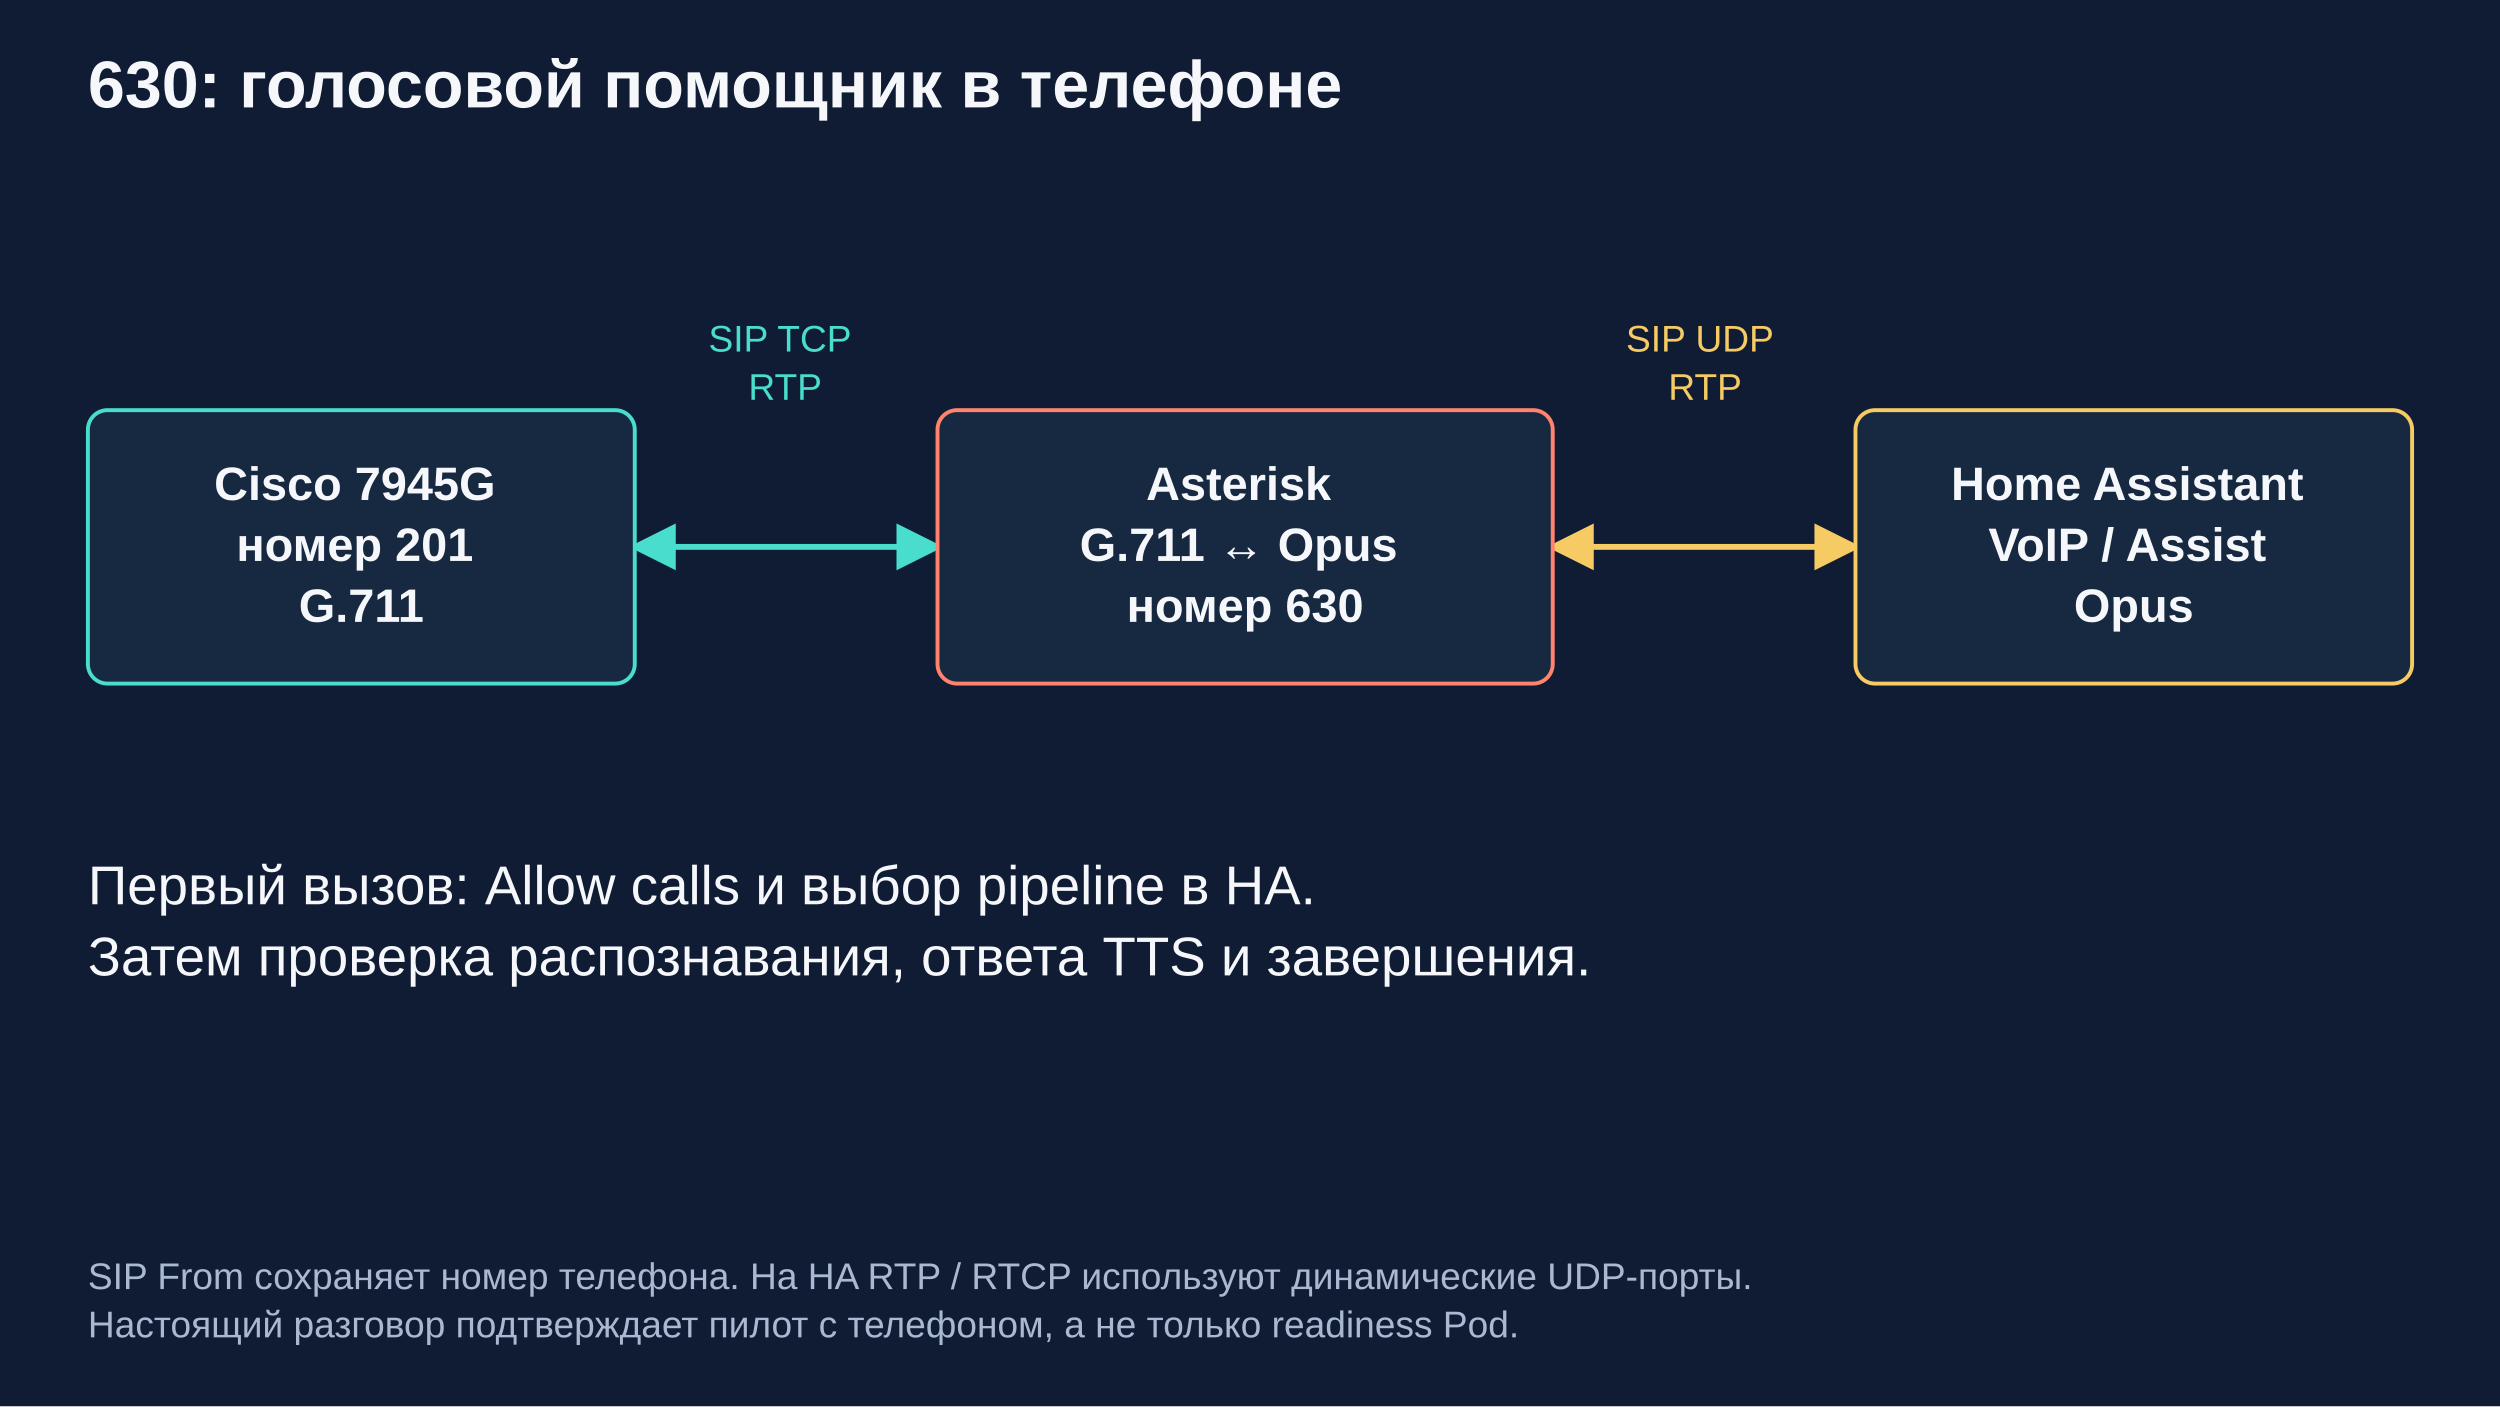
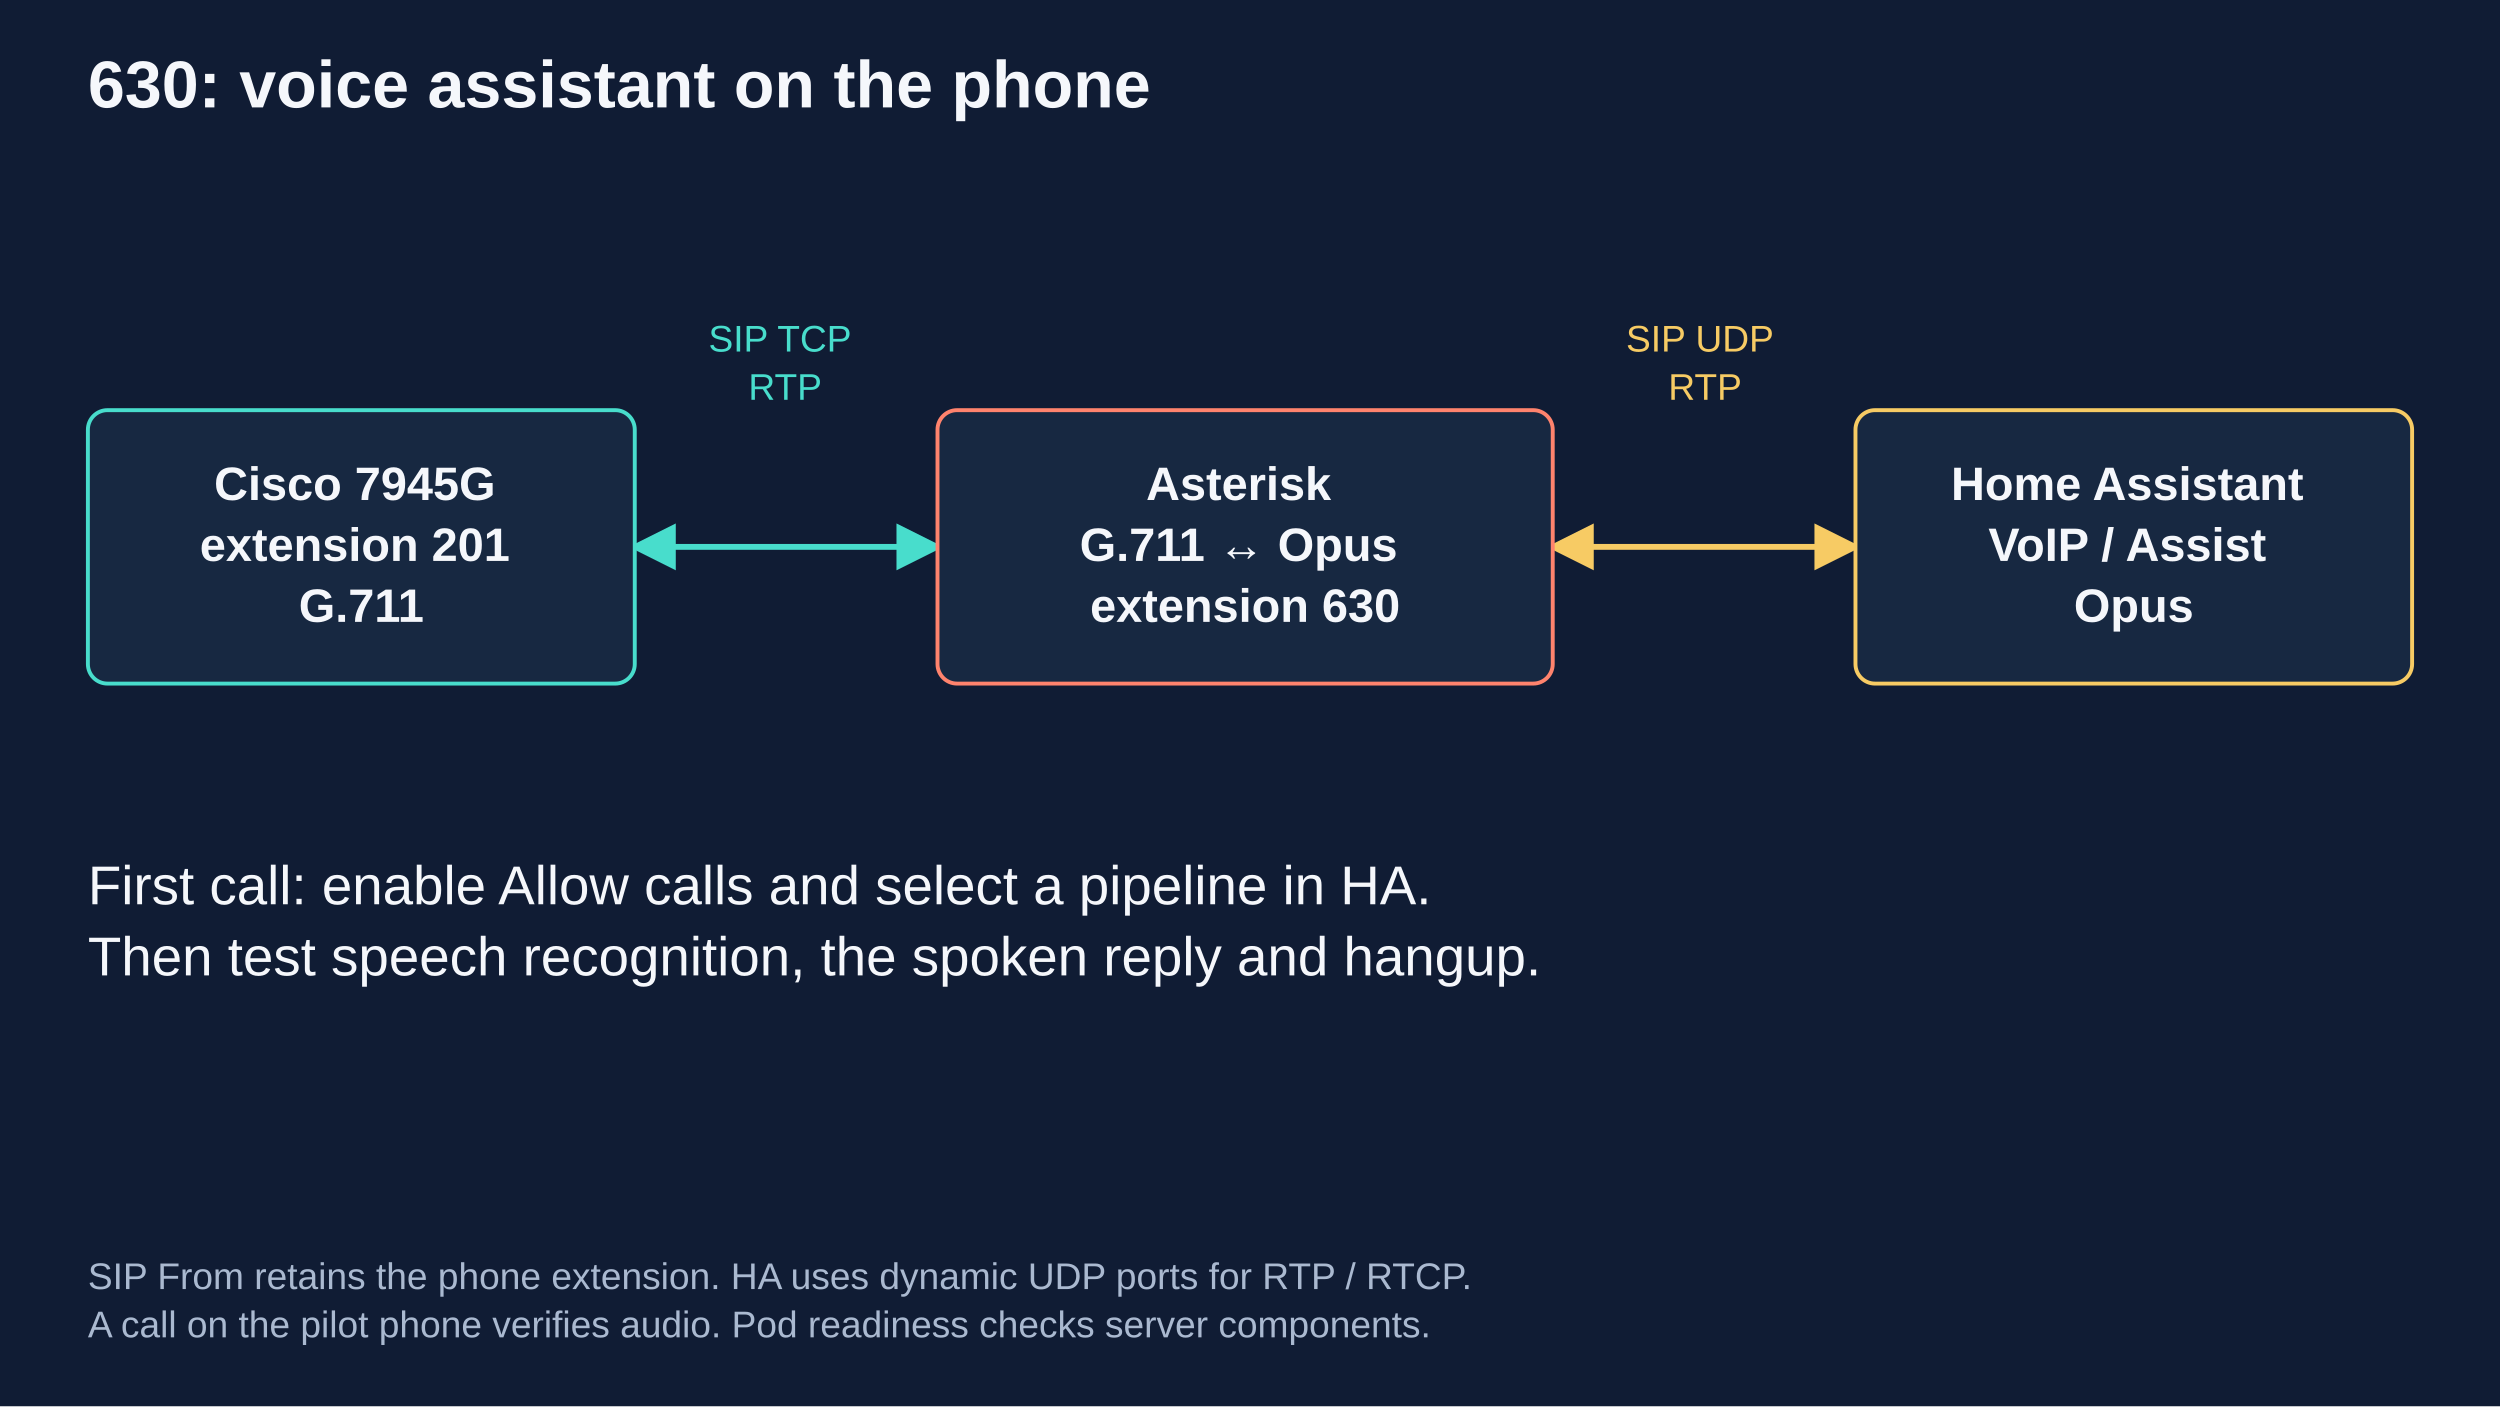
<svg xmlns="http://www.w3.org/2000/svg" viewBox="0 0 1280 720" role="img" aria-labelledby="title desc">
  <defs>
    <marker id="arrow-48DDCC" markerWidth="8" markerHeight="8" refX="7" refY="4" orient="auto-start-reverse">
      <path d="M0,0 L8,4 L0,8" fill="#48DDCC" />
    </marker>
    <marker id="arrow-FF836D" markerWidth="8" markerHeight="8" refX="7" refY="4" orient="auto-start-reverse">
      <path d="M0,0 L8,4 L0,8" fill="#FF836D" />
    </marker>
    <marker id="arrow-F7CB64" markerWidth="8" markerHeight="8" refX="7" refY="4" orient="auto-start-reverse">
      <path d="M0,0 L8,4 L0,8" fill="#F7CB64" />
    </marker>
  </defs>
  <rect width="1280" height="720" fill="#101C34" />
  <text x="45" y="55" font-family="Arial, sans-serif" font-size="34" fill="#F5F7FB" font-weight="700" text-anchor="start">
-     <tspan x="45" dy="0">630: голосовой помощник в телефоне</tspan>
+     <tspan x="45" dy="0">630: voice assistant on the phone</tspan>
  </text>
  <path d="M325,280 L480,280" fill="none" stroke="#48DDCC" stroke-width="3" marker-start="url(#arrow-48DDCC)" marker-end="url(#arrow-48DDCC)" />
  <text x="402" y="180" font-family="Arial, sans-serif" font-size="19" fill="#48DDCC" font-weight="400" text-anchor="middle">
    <tspan x="402" dy="0">SIP TCP</tspan>
    <tspan x="402" dy="24.7">RTP</tspan>
  </text>
  <path d="M795,280 L950,280" fill="none" stroke="#F7CB64" stroke-width="3" marker-start="url(#arrow-F7CB64)" marker-end="url(#arrow-F7CB64)" />
  <text x="873" y="180" font-family="Arial, sans-serif" font-size="19" fill="#F7CB64" font-weight="400" text-anchor="middle">
    <tspan x="873" dy="0">SIP UDP</tspan>
    <tspan x="873" dy="24.7">RTP</tspan>
  </text>
  <rect x="45" y="210" width="280" height="140" rx="10" fill="#172841" stroke="#48DDCC" stroke-width="2" />
  <text x="185" y="256" font-family="Arial, sans-serif" font-size="24" fill="#F5F7FB" font-weight="600" text-anchor="middle">
    <tspan x="185" dy="0">Cisco 7945G</tspan>
-     <tspan x="185" dy="31.2">номер 201</tspan>
+     <tspan x="185" dy="31.2">extension 201</tspan>
    <tspan x="185" dy="31.2">G.711</tspan>
  </text>
  <rect x="480" y="210" width="315" height="140" rx="10" fill="#172841" stroke="#FF836D" stroke-width="2" />
  <text x="637.5" y="256" font-family="Arial, sans-serif" font-size="24" fill="#F5F7FB" font-weight="600" text-anchor="middle">
    <tspan x="637.5" dy="0">Asterisk</tspan>
    <tspan x="637.5" dy="31.2">G.711 ↔ Opus</tspan>
-     <tspan x="637.5" dy="31.2">номер 630</tspan>
+     <tspan x="637.5" dy="31.2">extension 630</tspan>
  </text>
  <rect x="950" y="210" width="285" height="140" rx="10" fill="#172841" stroke="#F7CB64" stroke-width="2" />
  <text x="1092.5" y="256" font-family="Arial, sans-serif" font-size="24" fill="#F5F7FB" font-weight="600" text-anchor="middle">
    <tspan x="1092.5" dy="0">Home Assistant</tspan>
    <tspan x="1092.5" dy="31.2">VoIP / Assist</tspan>
    <tspan x="1092.5" dy="31.2">Opus</tspan>
  </text>
  <text x="45" y="463" font-family="Arial, sans-serif" font-size="28" fill="#F5F7FB" font-weight="400" text-anchor="start">
-     <tspan x="45" dy="0">Первый вызов: Allow calls и выбор pipeline в HA.</tspan>
-     <tspan x="45" dy="36.4">Затем проверка распознавания, ответа TTS и завершения.</tspan>
+     <tspan x="45" dy="0">First call: enable Allow calls and select a pipeline in HA.</tspan>
+     <tspan x="45" dy="36.4">Then test speech recognition, the spoken reply and hangup.</tspan>
  </text>
  <text x="45" y="660" font-family="Arial, sans-serif" font-size="19" fill="#AAB9D0" font-weight="400" text-anchor="start">
-     <tspan x="45" dy="0">SIP From сохраняет номер телефона. На HA RTP / RTCP используют динамические UDP-порты.</tspan>
-     <tspan x="45" dy="24.7">Настоящий разговор подтверждает пилот с телефоном, а не только readiness Pod.</tspan>
+     <tspan x="45" dy="0">SIP From retains the phone extension. HA uses dynamic UDP ports for RTP / RTCP.</tspan>
+     <tspan x="45" dy="24.7">A call on the pilot phone verifies audio. Pod readiness checks server components.</tspan>
  </text>
</svg>
